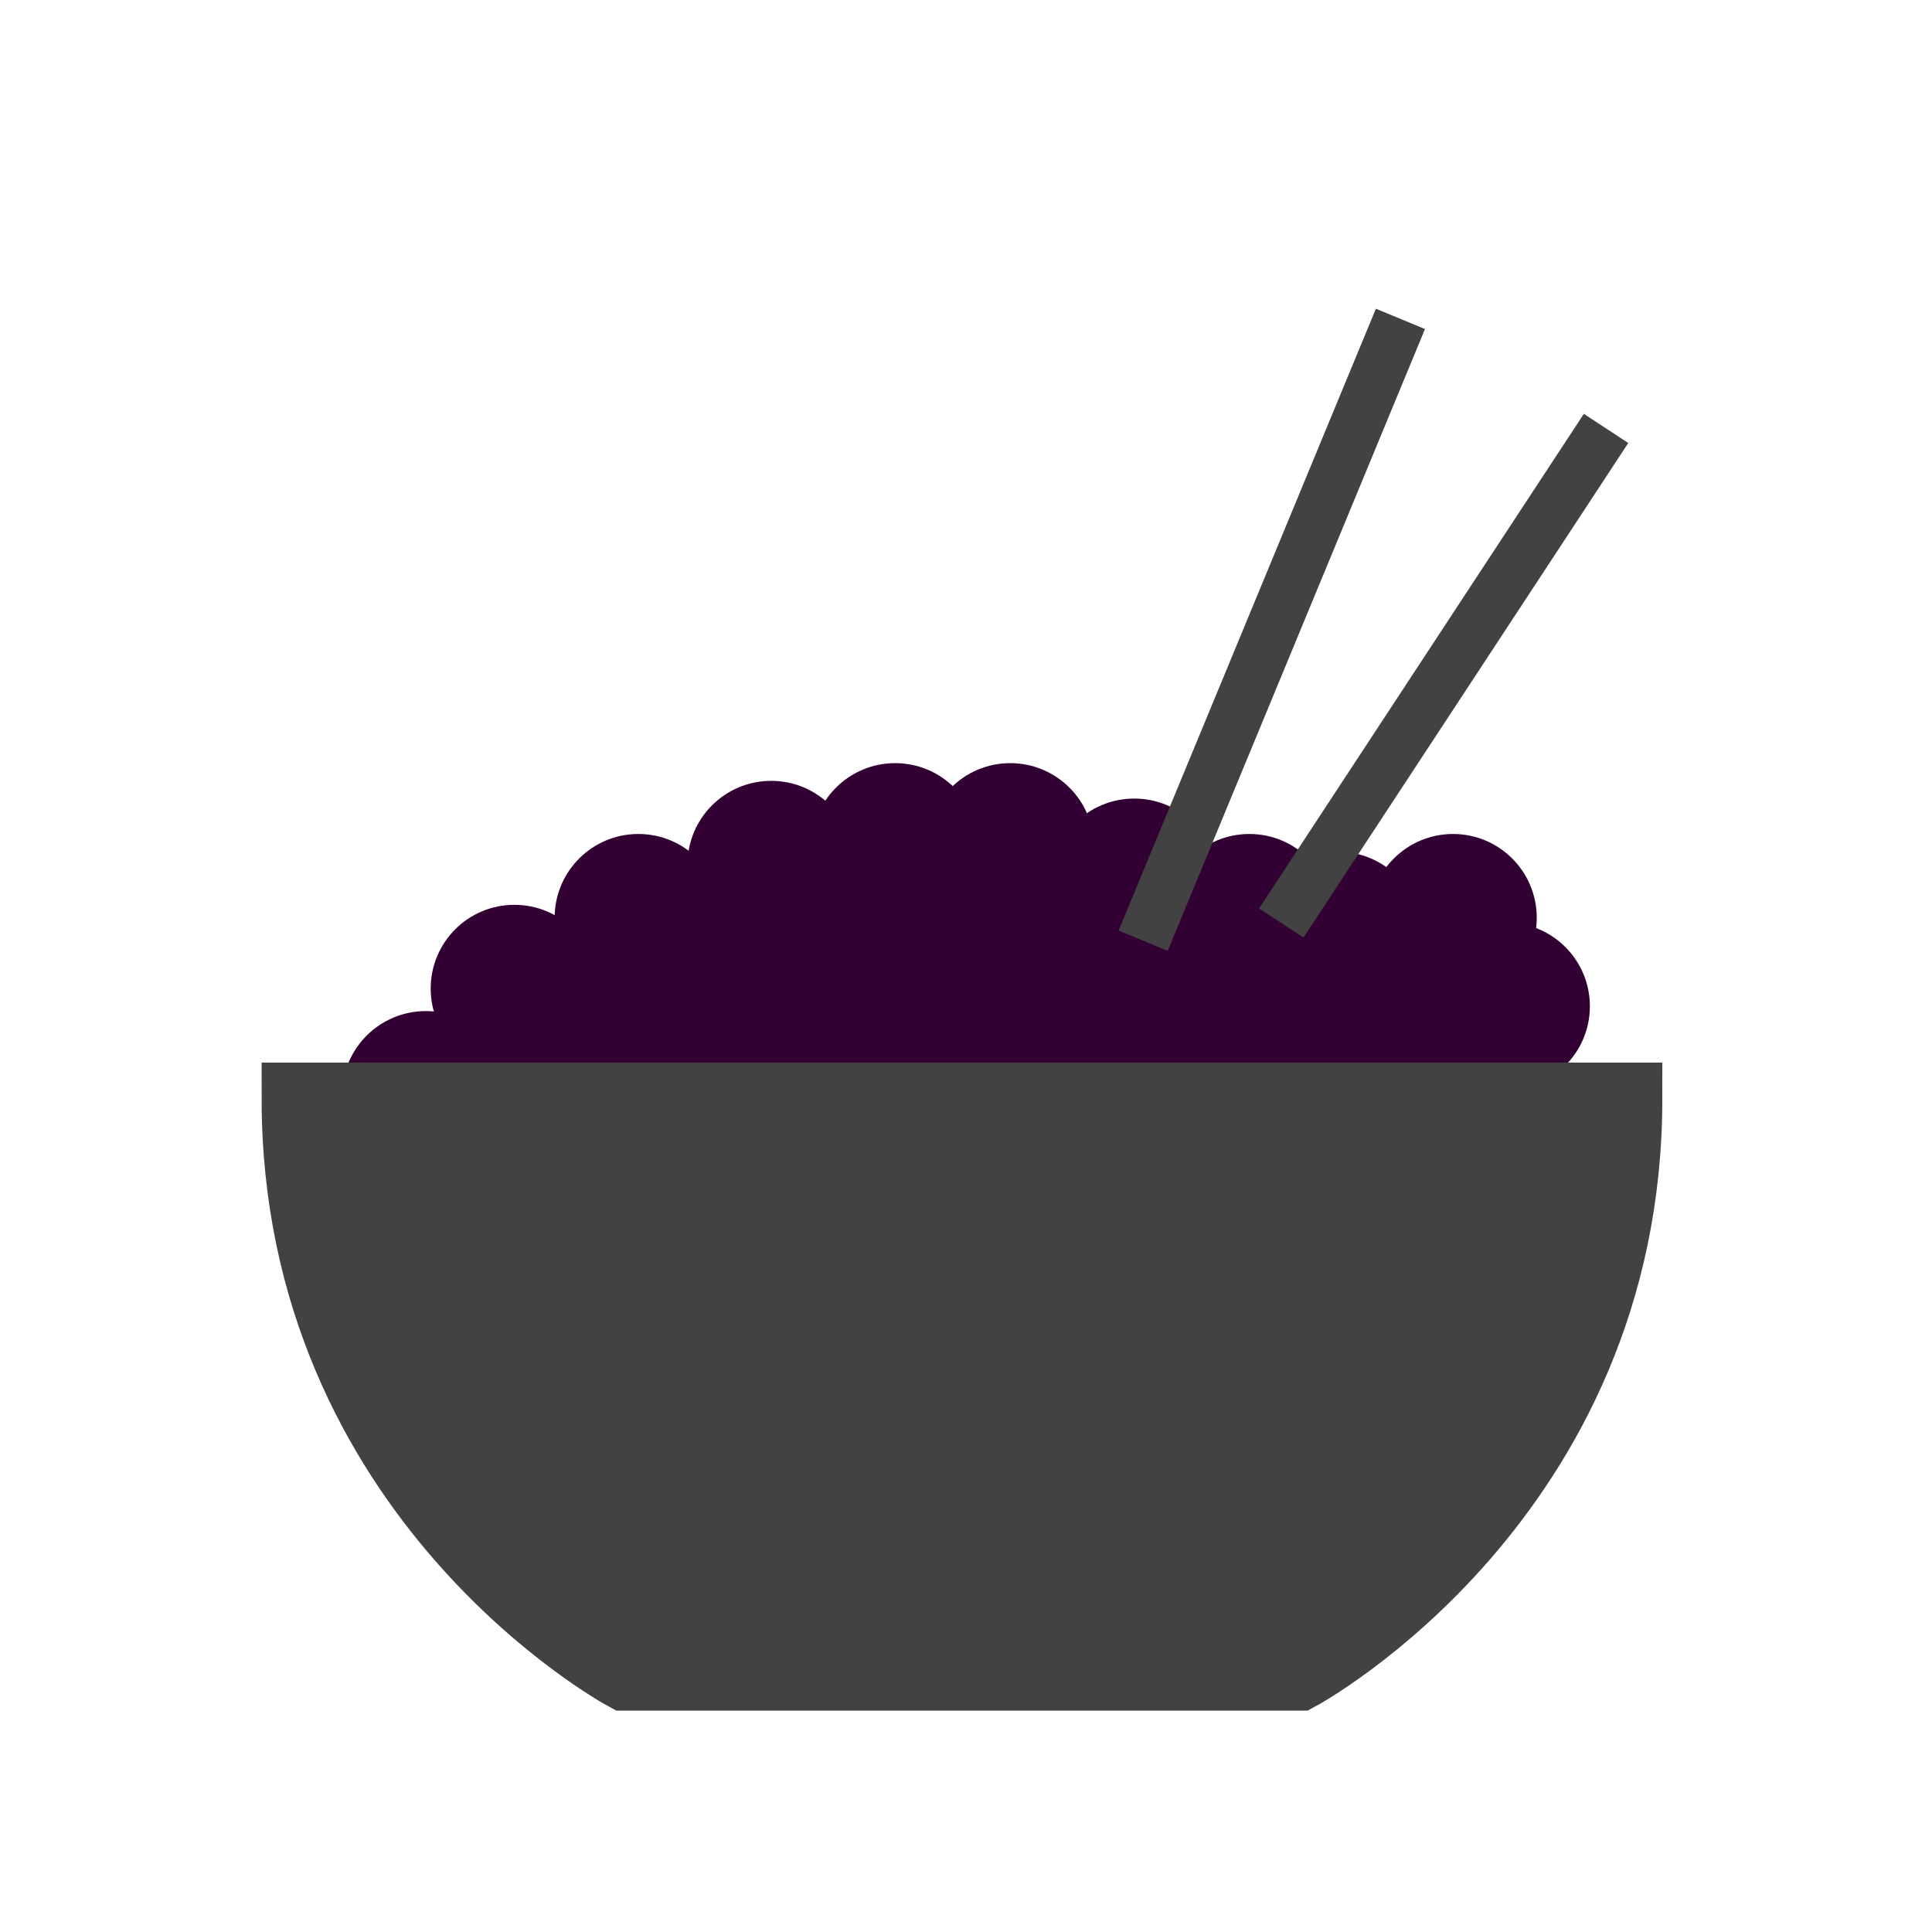
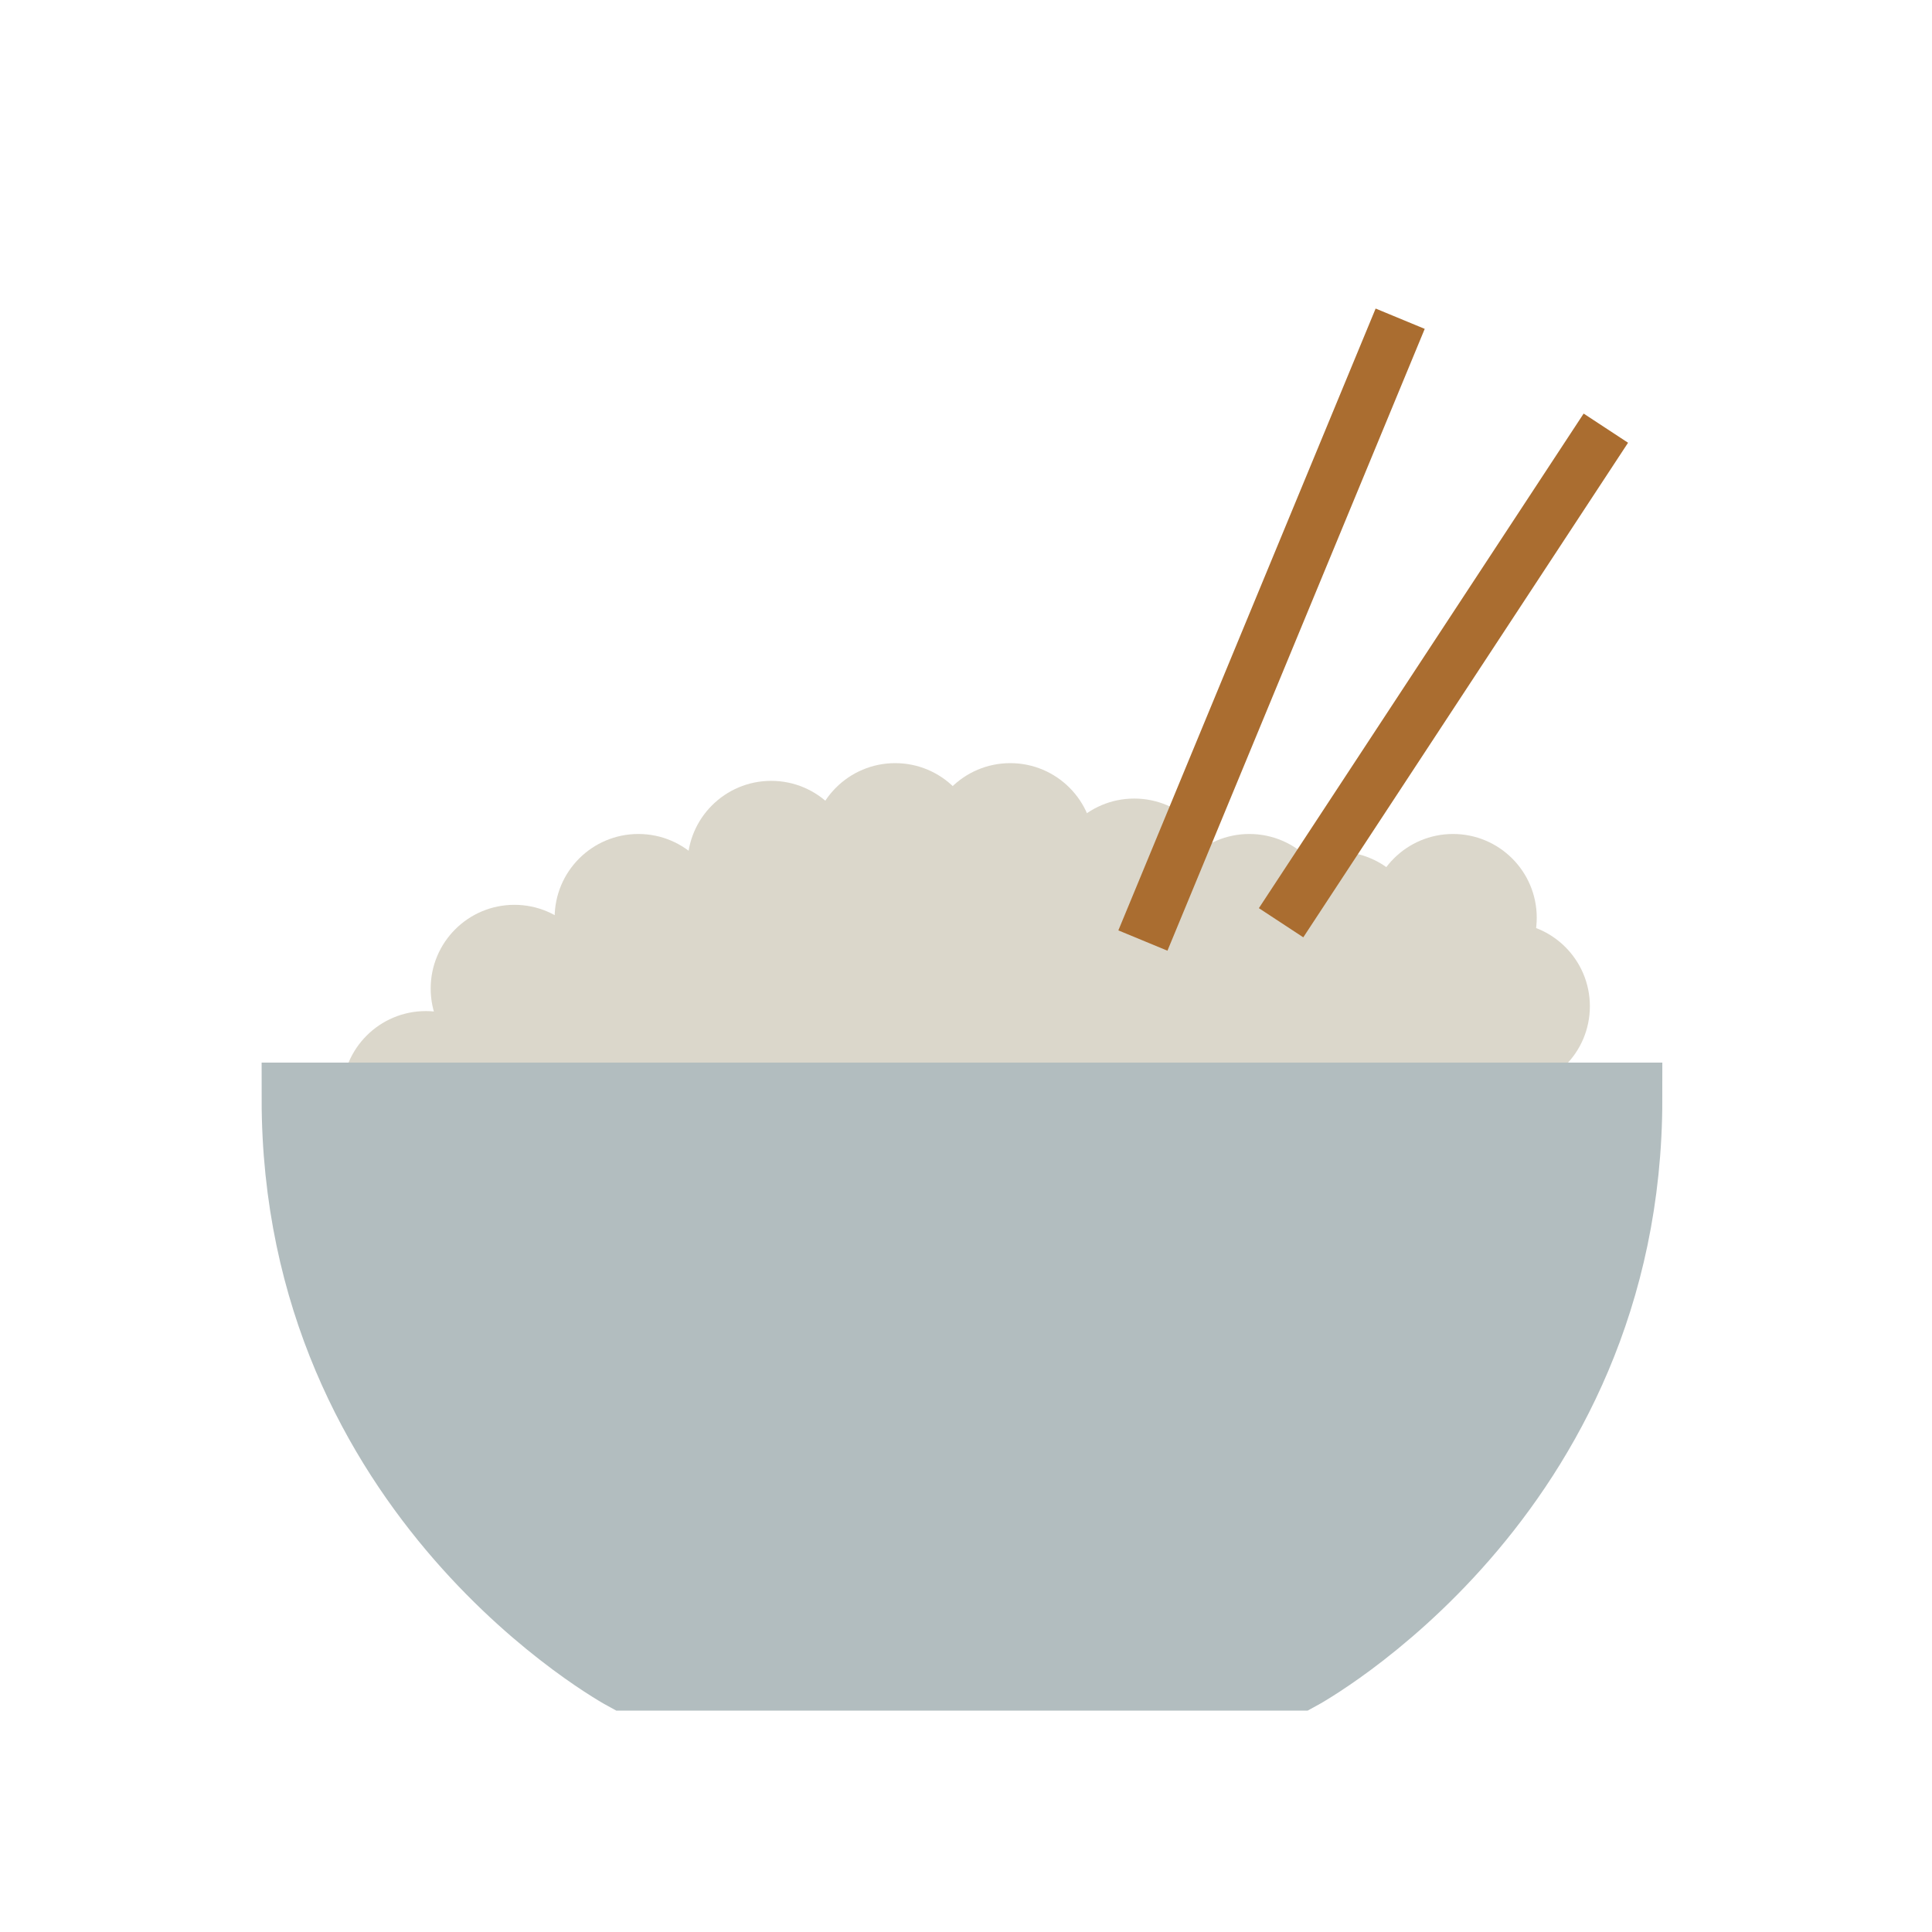
<svg xmlns="http://www.w3.org/2000/svg" version="1.1" id="Слой_1" x="0px" y="0px" viewBox="0 0 240 240" style="enable-background:new 0 0 240 240;" xml:space="preserve">
  <style type="text/css">
- 	.st0{fill:#330033;}
- 	.st1{fill:#424242;stroke:#424242;stroke-width:9;stroke-miterlimit:10;}
- 	.st2{fill:#424242;}
+ 	.st0{fill:#DBD7CB;}
+ 	.st1{fill:#B2BDBF;stroke:#B2BDBF;stroke-width:9;stroke-miterlimit:10;}
+ 	.st2{fill:#AA6D30;}
</style>
  <circle class="st0" cx="63.9" cy="122.8" r="10.4" />
  <circle class="st0" cx="79.3" cy="114" r="10.4" />
  <circle class="st0" cx="95.8" cy="107.4" r="10.4" />
  <circle class="st0" cx="111.2" cy="105.2" r="10.4" />
  <circle class="st0" cx="125.5" cy="105.2" r="10.4" />
  <circle class="st0" cx="140.9" cy="109.6" r="10.4" />
  <circle class="st0" cx="155.2" cy="114" r="10.4" />
  <circle class="st0" cx="166.2" cy="116.2" r="10.4" />
  <circle class="st0" cx="180.5" cy="114" r="10.4" />
  <circle class="st0" cx="187.1" cy="125" r="10.4" />
  <circle class="st0" cx="52.9" cy="136" r="10.4" />
  <path class="st0" d="M50.2,148.6c0,0,15.4-45.1,75.9-38.5s59.4,7.7,61.6,16.5c2.2,8.8,0,19.8,0,19.8L50.2,148.6z" />
  <path class="st1" d="M119.5,136.5H37C37,186,77.7,208,77.7,208h41.8h41.8c0,0,40.7-22,40.7-71.5H119.5z" />
-   <rect x="142.6" y="80.6" transform="matrix(0.5489 -0.8359 0.8359 0.5489 10.761 187.806)" class="st2" width="73.5" height="6.6" />
-   <rect x="116.2" y="74.9" transform="matrix(0.3823 -0.924 0.924 0.3823 25.3275 194.3311)" class="st2" width="83.6" height="6.6" />
+   <rect x="142.6" y="80.6" transform="matrix(0.5489 -0.8359 0.8359 0.5489 10.7357 187.7731)" class="st2" width="73.5" height="6.6" />
+   <rect x="116.2" y="74.9" transform="matrix(0.3823 -0.924 0.924 0.3823 25.2952 194.3105)" class="st2" width="83.6" height="6.6" />
</svg>
